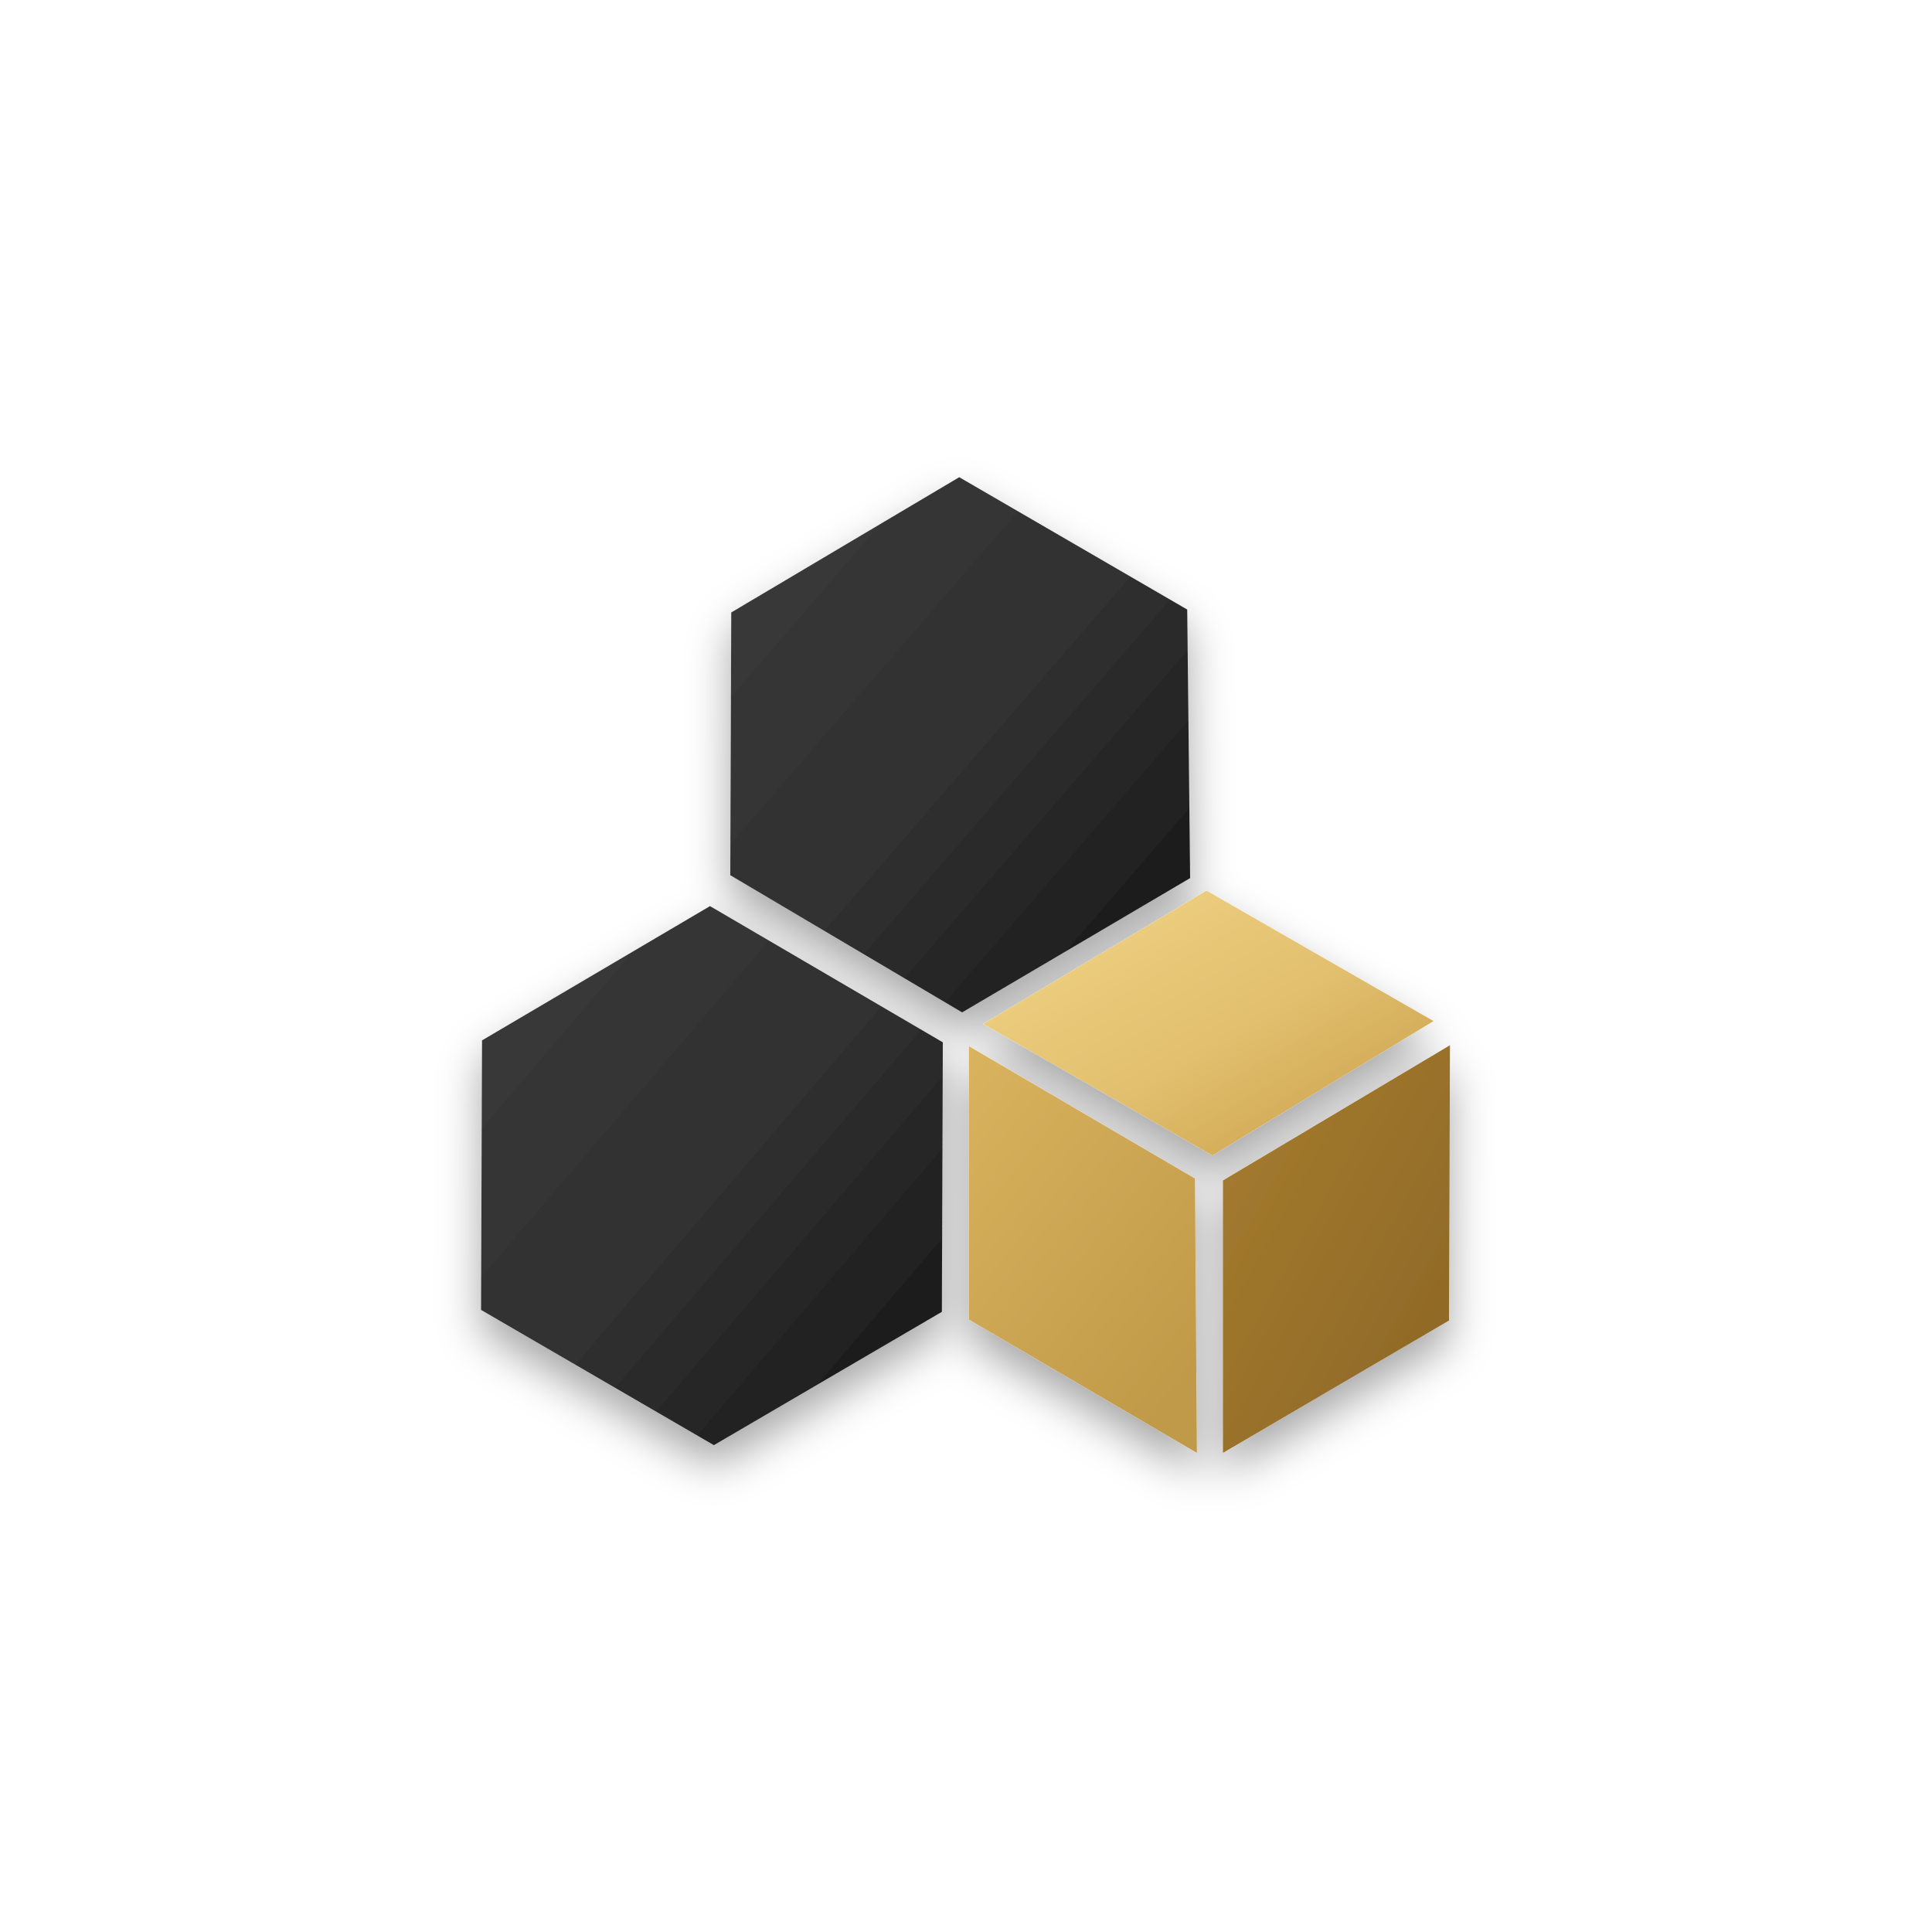
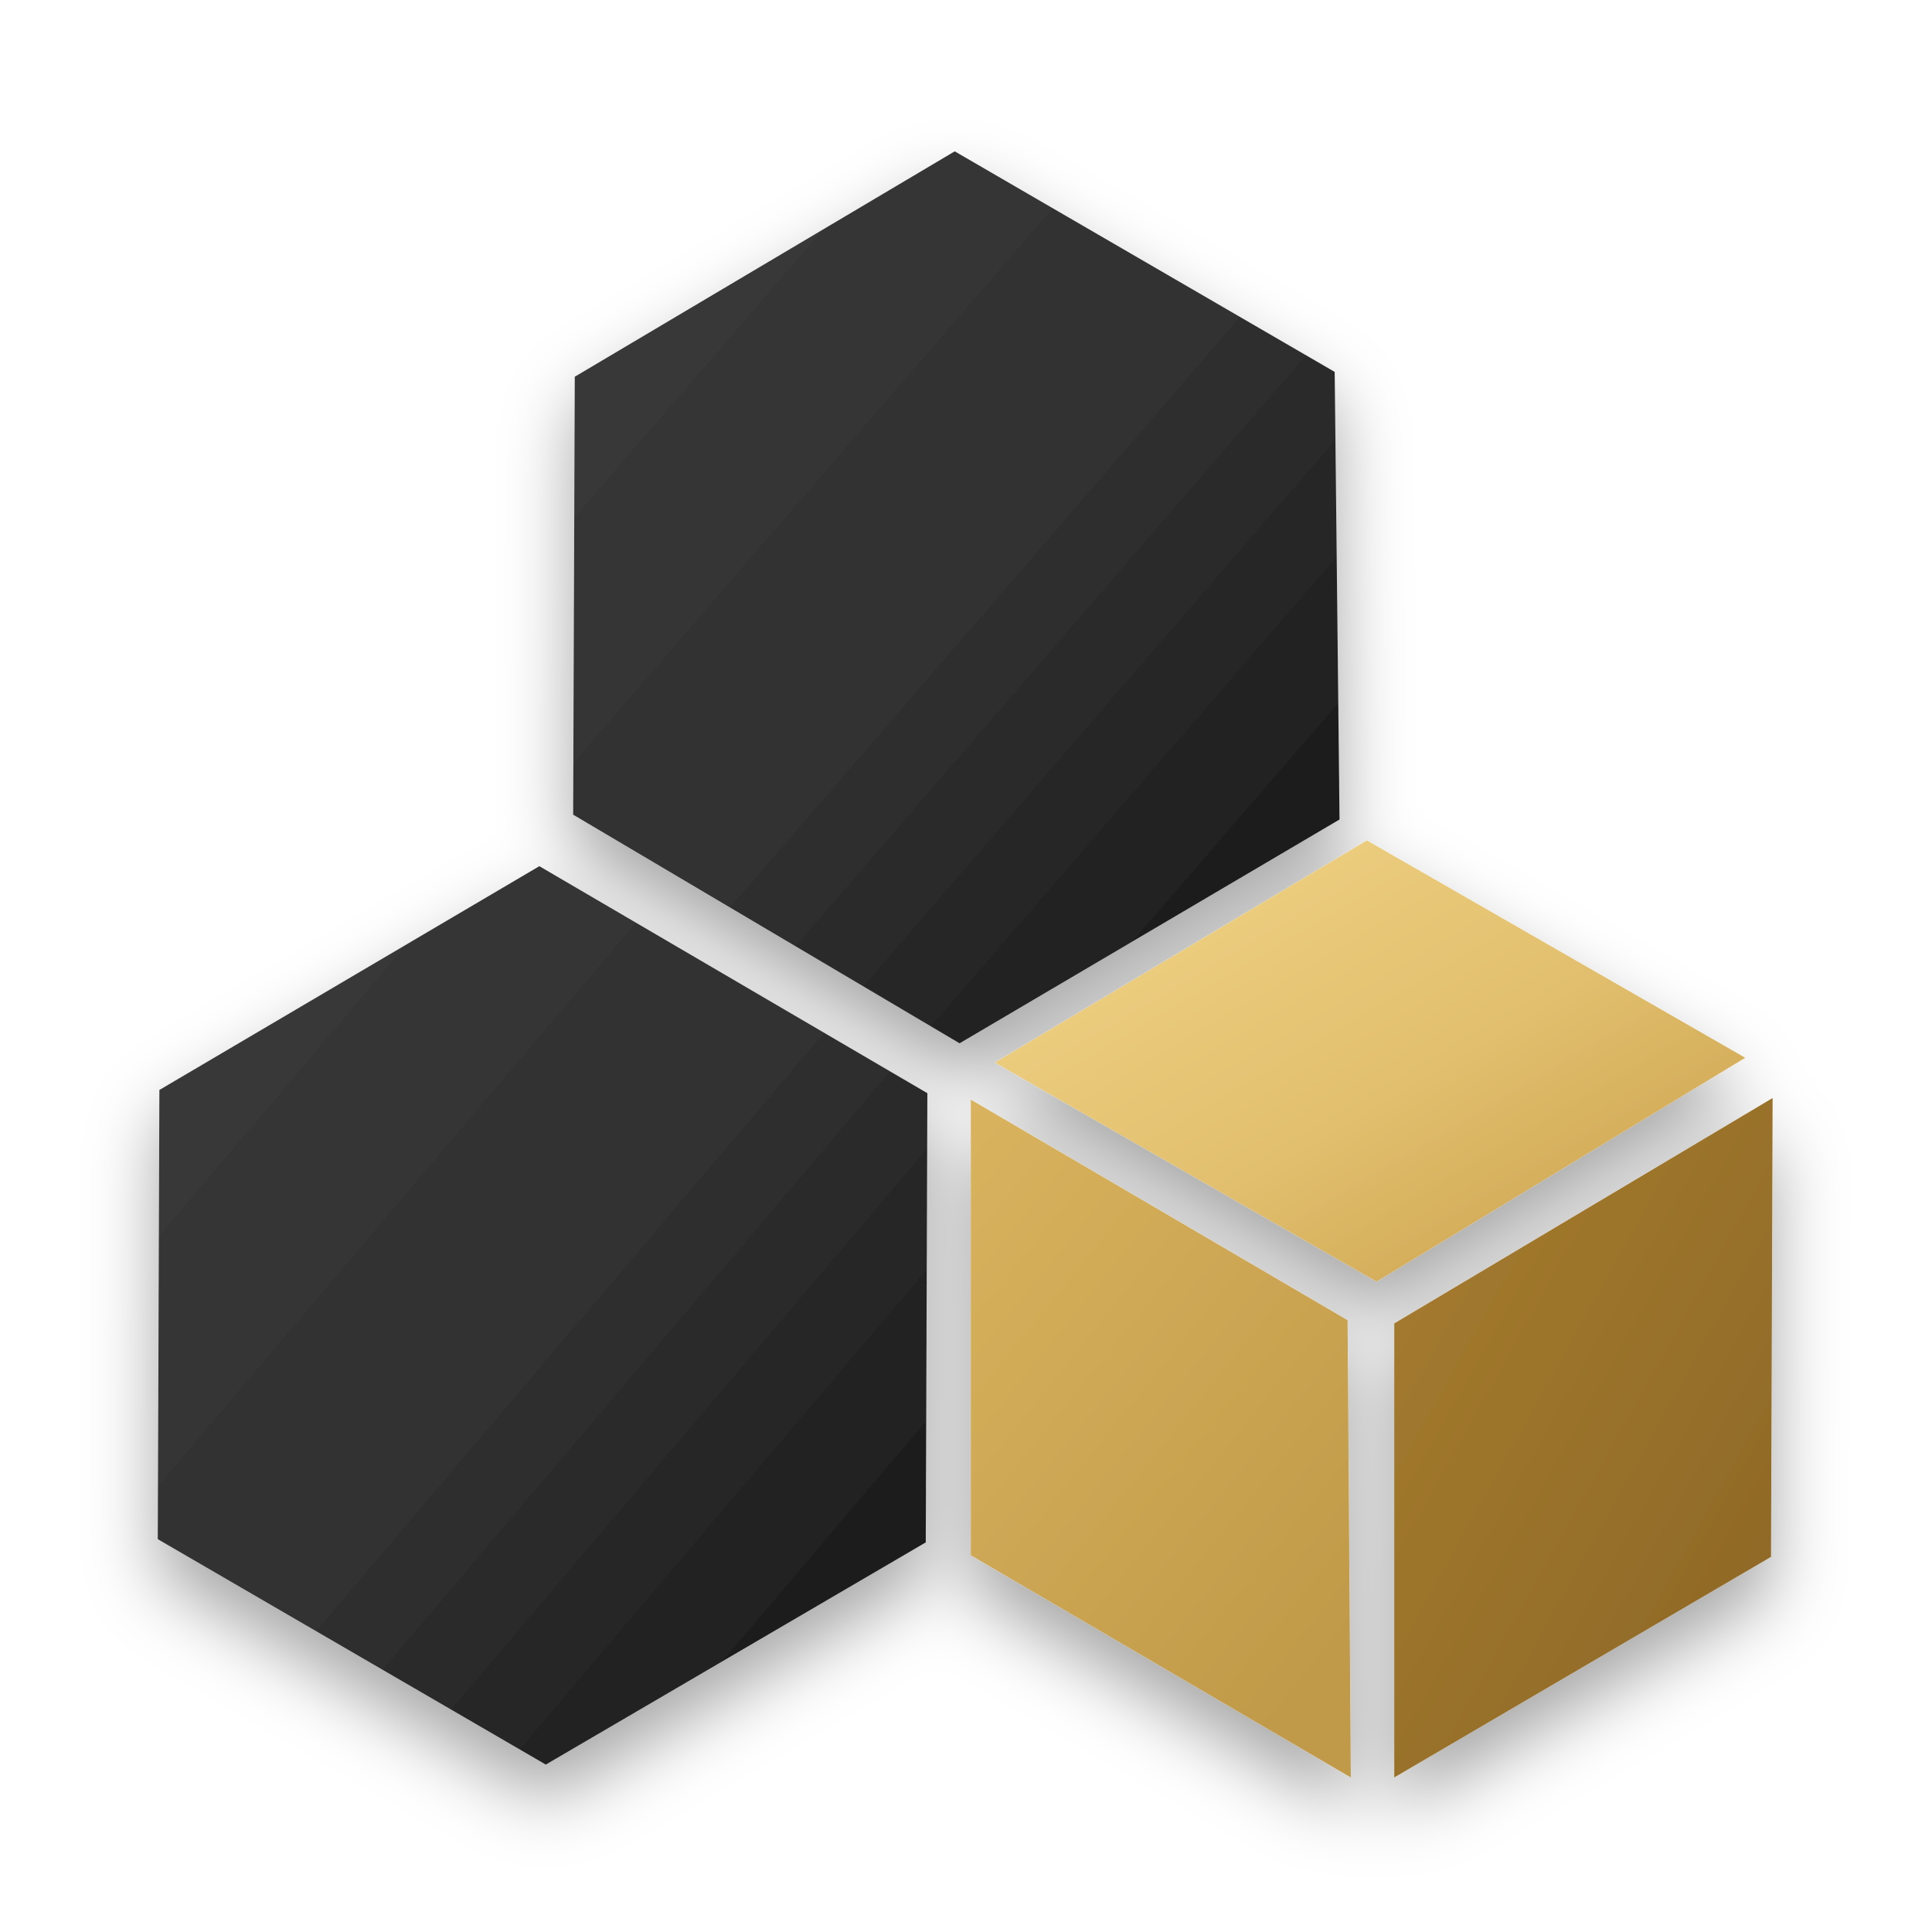
- <svg xmlns="http://www.w3.org/2000/svg" width="2000" height="2000" viewBox="0 0 2000 2000">
+ <svg xmlns="http://www.w3.org/2000/svg" width="2000" height="2000" viewBox="400 400 1200 1200">
  <defs>
    <linearGradient id="blackGrad" x1="0" y1="0" x2="1" y2="1">
      <stop offset="0%" stop-color="#3b3b3b" />
      <stop offset="55%" stop-color="#2f2f2f" />
      <stop offset="100%" stop-color="#141414" />
    </linearGradient>
    <linearGradient id="goldTop" x1="0" y1="0" x2="1" y2="1">
      <stop offset="0%" stop-color="#f3d688" />
      <stop offset="55%" stop-color="#e1bf6e" />
      <stop offset="100%" stop-color="#c79c45" />
    </linearGradient>
    <linearGradient id="goldLeft" x1="0" y1="0" x2="0.7" y2="1">
      <stop offset="0%" stop-color="#d9b35e" />
      <stop offset="100%" stop-color="#c09a48" />
    </linearGradient>
    <linearGradient id="goldRight" x1="0" y1="0" x2="1" y2="1">
      <stop offset="0%" stop-color="#a77d2f" />
      <stop offset="100%" stop-color="#8b6626" />
    </linearGradient>
    <filter id="softShadow" x="-20%" y="-20%" width="140%" height="140%">
      <feGaussianBlur in="SourceAlpha" stdDeviation="22" result="blur" />
      <feOffset in="blur" dx="0" dy="22" result="offsetBlur" />
      <feColorMatrix in="offsetBlur" type="matrix" values="0 0 0 0 0                 0 0 0 0 0                 0 0 0 0 0                 0 0 0 0.35 0" result="shadow" />
      <feMerge>
        <feMergeNode in="shadow" />
        <feMergeNode in="SourceGraphic" />
      </feMerge>
    </filter>
  </defs>
  <g filter="url(#softShadow)" shape-rendering="geometricPrecision">
    <polygon points="993,494 757,634 756,906 996,1048 1232,909 1229,631" fill="url(#blackGrad)" />
    <polygon points="735,938 499,1077 498,1356 739,1496 975,1358 976,1079" fill="url(#blackGrad)" />
    <polygon points="1249,922 1018,1060 1255,1196 1484,1057" fill="url(#goldTop)" />
    <polygon points="1003,1083 1003,1366 1239,1504 1237,1220" fill="url(#goldLeft)" />
    <polygon points="1501,1082 1266,1222 1266,1504 1500,1367" fill="url(#goldRight)" />
  </g>
</svg>
